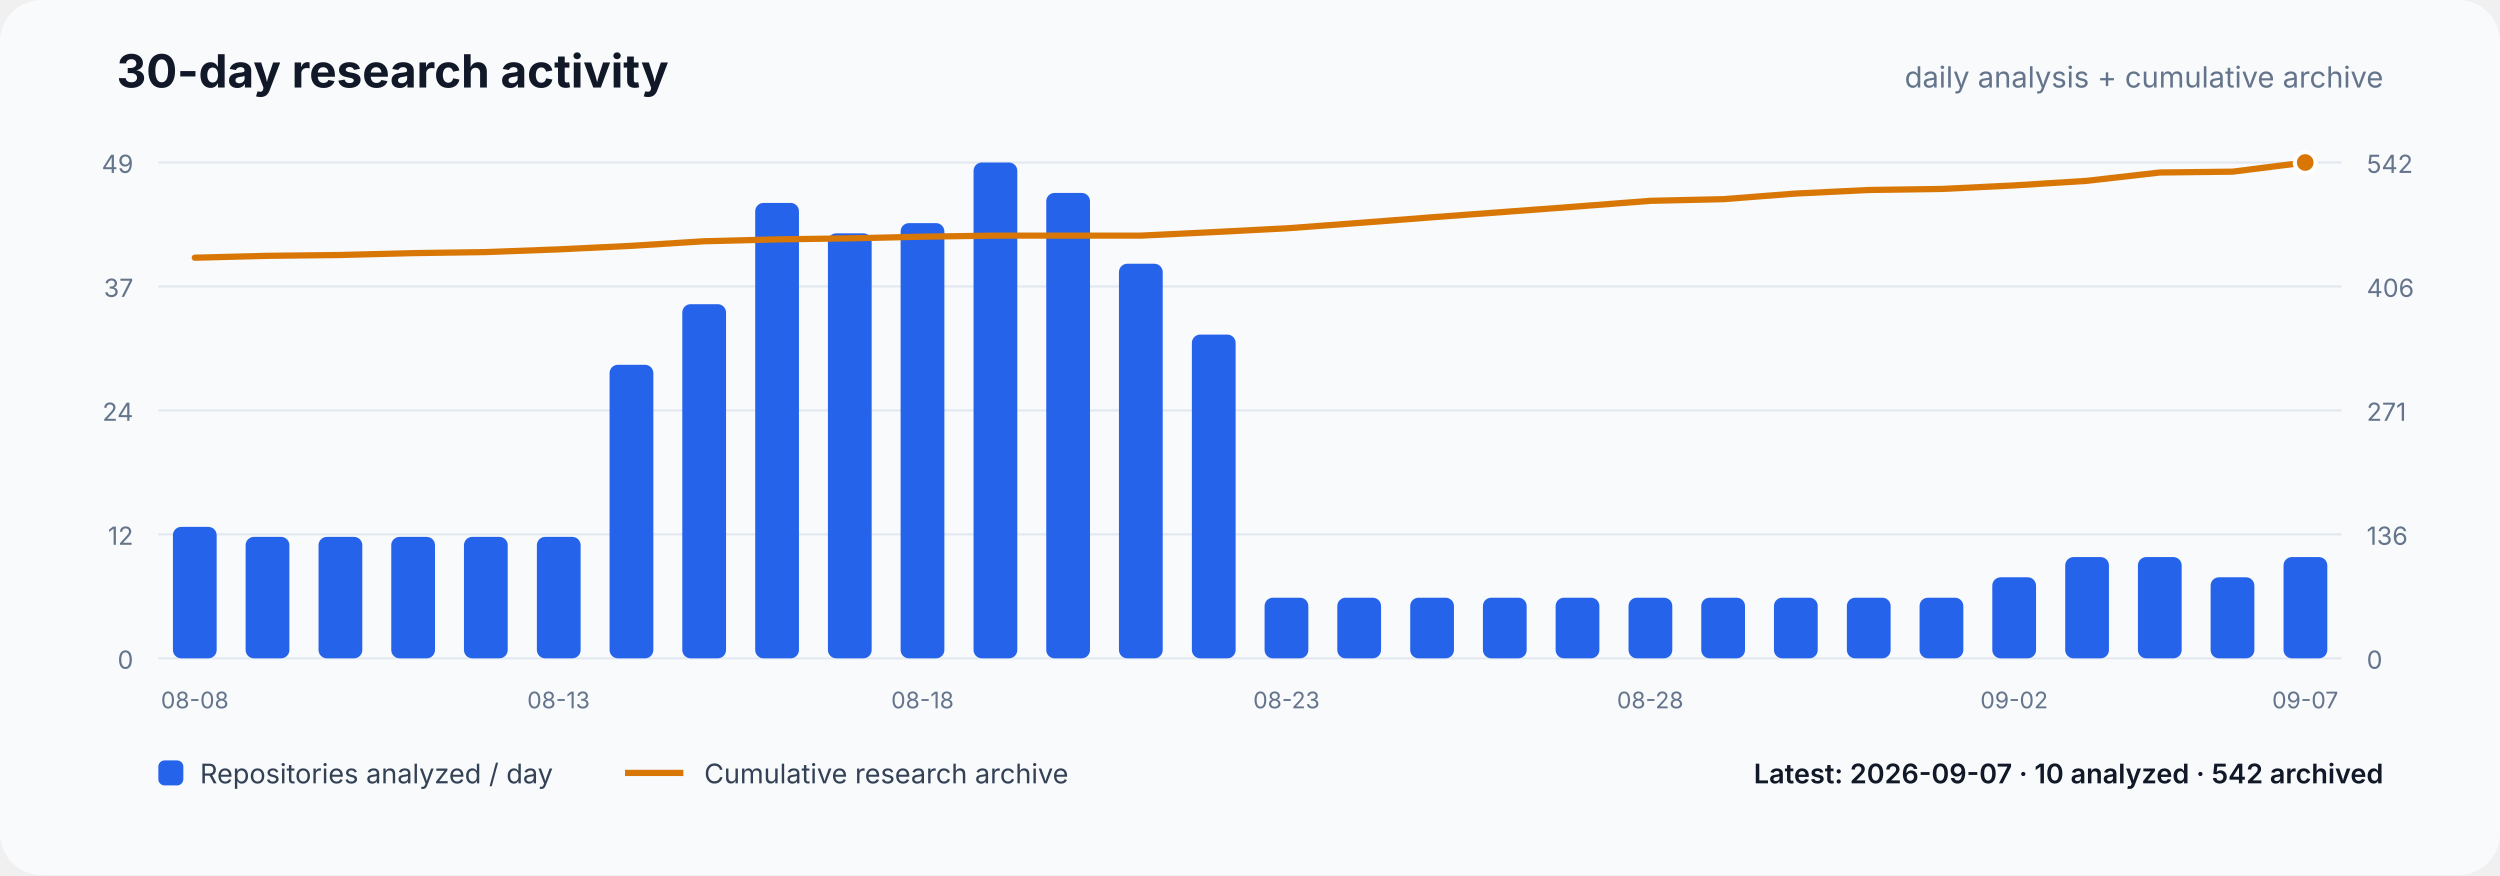
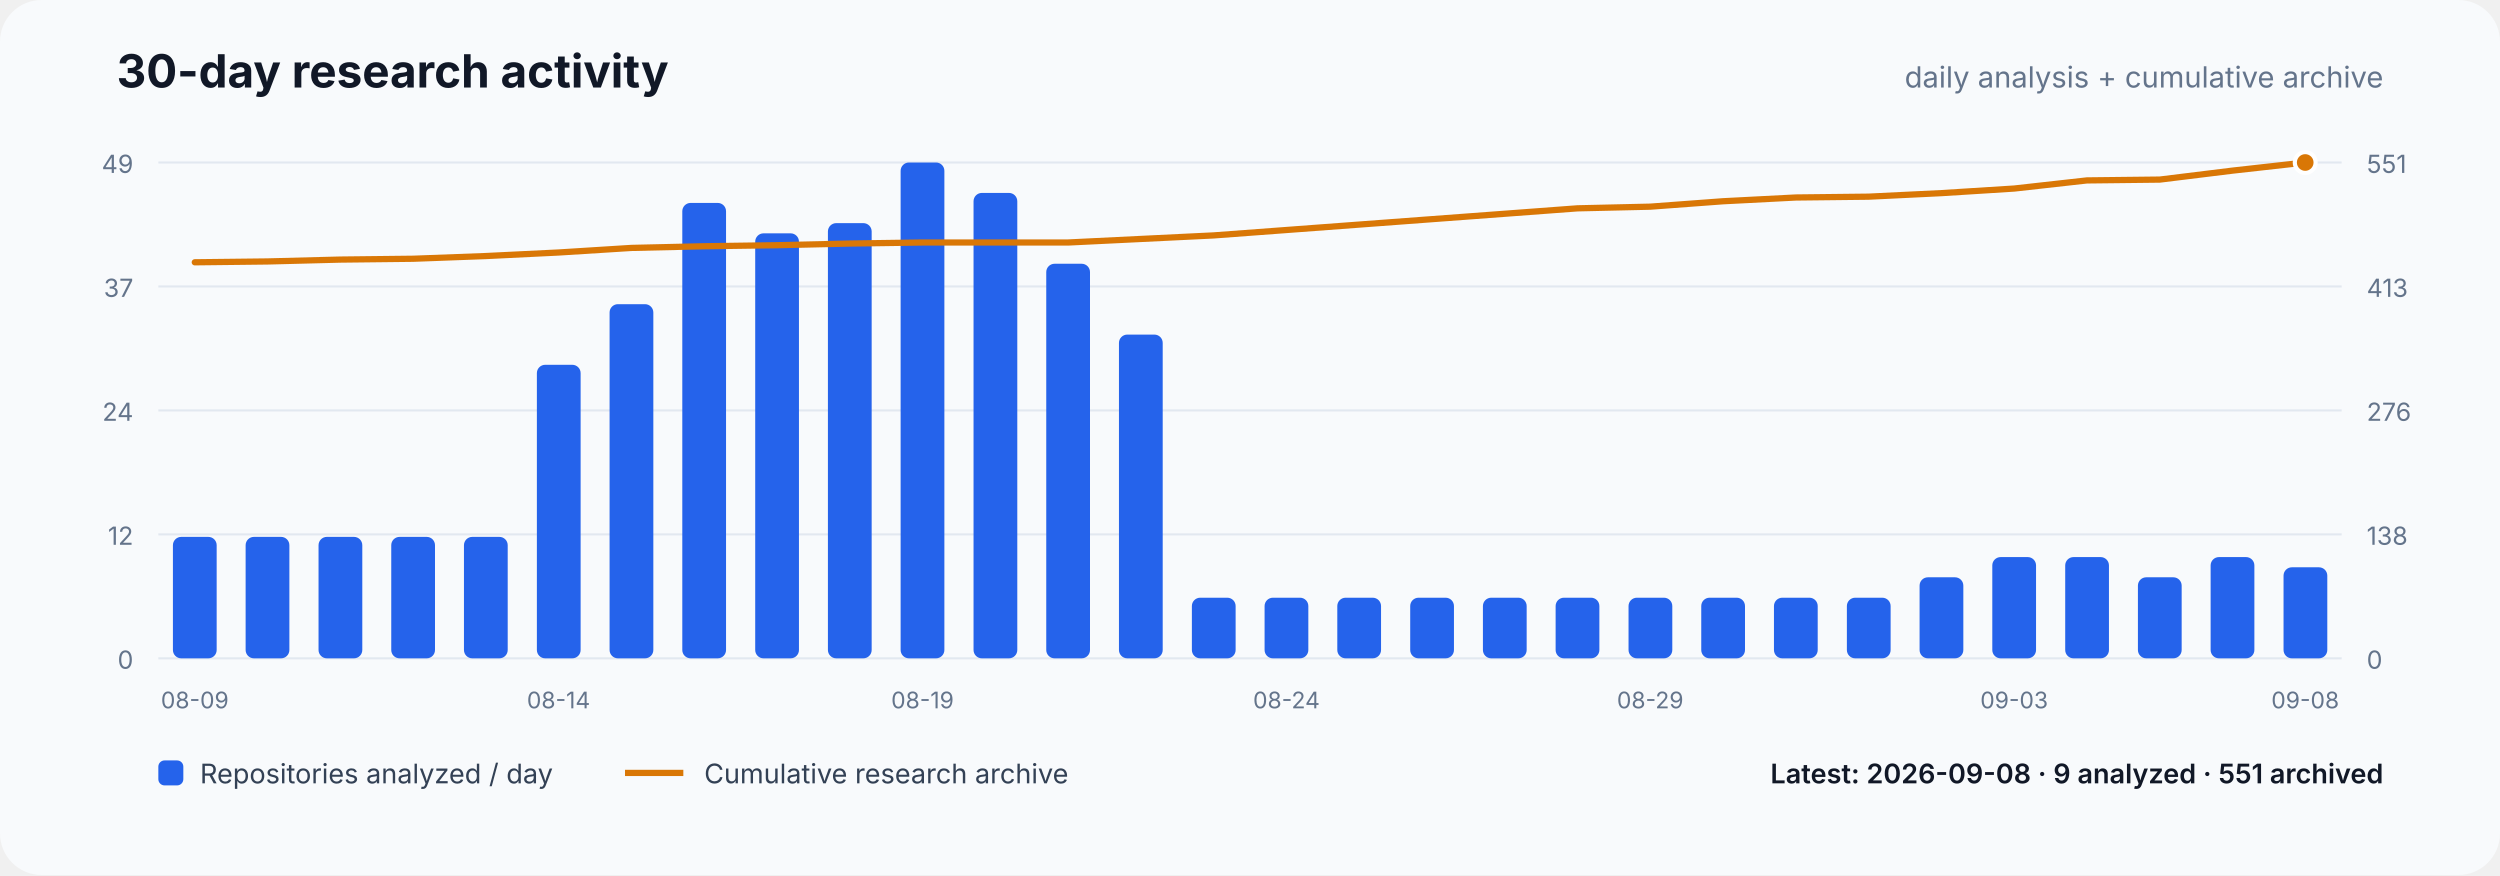
<svg xmlns="http://www.w3.org/2000/svg" width="1200" height="420" viewBox="0 0 1200 420" role="img" aria-labelledby="title desc">
  <rect width="1200" height="420" rx="20" fill="#f8fafc" />
  <text x="56" y="42" font-family="Inter,system-ui,sans-serif" font-size="22" font-weight="700" fill="#111827">30-day research activity</text>
  <text x="1144" y="42" text-anchor="end" font-family="Inter,system-ui,sans-serif" font-size="14" fill="#64748b">daily analysis + cumulative archive</text>
  <line x1="76" y1="316.0" x2="1124" y2="316.0" stroke="#e2e8f0" />
  <text x="64" y="321.0" text-anchor="end" font-family="Inter,system-ui,sans-serif" font-size="12" fill="#64748b">0</text>
  <text x="1136" y="321.0" font-family="Inter,system-ui,sans-serif" font-size="12" fill="#64748b">0</text>
  <line x1="76" y1="256.5" x2="1124" y2="256.5" stroke="#e2e8f0" />
  <text x="64" y="261.5" text-anchor="end" font-family="Inter,system-ui,sans-serif" font-size="12" fill="#64748b">12</text>
-   <text x="1136" y="261.5" font-family="Inter,system-ui,sans-serif" font-size="12" fill="#64748b">136</text>
+   <text x="1136" y="261.5" font-family="Inter,system-ui,sans-serif" font-size="12" fill="#64748b">138</text>
  <line x1="76" y1="197.0" x2="1124" y2="197.0" stroke="#e2e8f0" />
  <text x="64" y="202.0" text-anchor="end" font-family="Inter,system-ui,sans-serif" font-size="12" fill="#64748b">24</text>
-   <text x="1136" y="202.0" font-family="Inter,system-ui,sans-serif" font-size="12" fill="#64748b">271</text>
+   <text x="1136" y="202.0" font-family="Inter,system-ui,sans-serif" font-size="12" fill="#64748b">276</text>
  <line x1="76" y1="137.5" x2="1124" y2="137.5" stroke="#e2e8f0" />
  <text x="64" y="142.5" text-anchor="end" font-family="Inter,system-ui,sans-serif" font-size="12" fill="#64748b">37</text>
-   <text x="1136" y="142.5" font-family="Inter,system-ui,sans-serif" font-size="12" fill="#64748b">406</text>
+   <text x="1136" y="142.5" font-family="Inter,system-ui,sans-serif" font-size="12" fill="#64748b">413</text>
  <line x1="76" y1="78.0" x2="1124" y2="78.0" stroke="#e2e8f0" />
  <text x="64" y="83.0" text-anchor="end" font-family="Inter,system-ui,sans-serif" font-size="12" fill="#64748b">49</text>
-   <text x="1136" y="83.0" font-family="Inter,system-ui,sans-serif" font-size="12" fill="#64748b">542</text>
-   <rect x="83.0" y="252.9" width="21.0" height="63.1" rx="4" fill="#2563eb" />
-   <text x="93.5" y="340" text-anchor="middle" font-family="Inter,system-ui,sans-serif" font-size="11" fill="#64748b">08-08</text>
+   <text x="1136" y="83.0" font-family="Inter,system-ui,sans-serif" font-size="12" fill="#64748b">551</text>
+   <rect x="83.0" y="257.7" width="21.0" height="58.3" rx="4" fill="#2563eb" />
+   <text x="93.5" y="340" text-anchor="middle" font-family="Inter,system-ui,sans-serif" font-size="11" fill="#64748b">08-09</text>
  <rect x="117.9" y="257.7" width="21.0" height="58.3" rx="4" fill="#2563eb" />
  <rect x="152.9" y="257.7" width="21.0" height="58.3" rx="4" fill="#2563eb" />
  <rect x="187.8" y="257.7" width="21.0" height="58.3" rx="4" fill="#2563eb" />
  <rect x="222.7" y="257.7" width="21.0" height="58.3" rx="4" fill="#2563eb" />
-   <rect x="257.7" y="257.7" width="21.0" height="58.3" rx="4" fill="#2563eb" />
-   <text x="268.1" y="340" text-anchor="middle" font-family="Inter,system-ui,sans-serif" font-size="11" fill="#64748b">08-13</text>
-   <rect x="292.6" y="175.1" width="21.0" height="140.9" rx="4" fill="#2563eb" />
-   <rect x="327.5" y="146.0" width="21.0" height="170.0" rx="4" fill="#2563eb" />
-   <rect x="362.5" y="97.4" width="21.0" height="218.6" rx="4" fill="#2563eb" />
-   <rect x="397.4" y="112.0" width="21.0" height="204.0" rx="4" fill="#2563eb" />
-   <rect x="432.3" y="107.1" width="21.0" height="208.9" rx="4" fill="#2563eb" />
-   <text x="442.8" y="340" text-anchor="middle" font-family="Inter,system-ui,sans-serif" font-size="11" fill="#64748b">08-18</text>
-   <rect x="467.3" y="78.0" width="21.0" height="238.0" rx="4" fill="#2563eb" />
-   <rect x="502.2" y="92.6" width="21.0" height="223.4" rx="4" fill="#2563eb" />
-   <rect x="537.1" y="126.6" width="21.0" height="189.4" rx="4" fill="#2563eb" />
-   <rect x="572.1" y="160.6" width="21.0" height="155.4" rx="4" fill="#2563eb" />
+   <rect x="257.7" y="175.1" width="21.0" height="140.9" rx="4" fill="#2563eb" />
+   <text x="268.1" y="340" text-anchor="middle" font-family="Inter,system-ui,sans-serif" font-size="11" fill="#64748b">08-14</text>
+   <rect x="292.6" y="146.0" width="21.0" height="170.0" rx="4" fill="#2563eb" />
+   <rect x="327.5" y="97.4" width="21.0" height="218.6" rx="4" fill="#2563eb" />
+   <rect x="362.5" y="112.0" width="21.0" height="204.0" rx="4" fill="#2563eb" />
+   <rect x="397.4" y="107.1" width="21.0" height="208.9" rx="4" fill="#2563eb" />
+   <rect x="432.3" y="78.0" width="21.0" height="238.0" rx="4" fill="#2563eb" />
+   <text x="442.8" y="340" text-anchor="middle" font-family="Inter,system-ui,sans-serif" font-size="11" fill="#64748b">08-19</text>
+   <rect x="467.3" y="92.6" width="21.0" height="223.4" rx="4" fill="#2563eb" />
+   <rect x="502.2" y="126.6" width="21.0" height="189.4" rx="4" fill="#2563eb" />
+   <rect x="537.1" y="160.6" width="21.0" height="155.4" rx="4" fill="#2563eb" />
+   <rect x="572.1" y="286.9" width="21.0" height="29.1" rx="4" fill="#2563eb" />
  <rect x="607.0" y="286.9" width="21.0" height="29.1" rx="4" fill="#2563eb" />
-   <text x="617.5" y="340" text-anchor="middle" font-family="Inter,system-ui,sans-serif" font-size="11" fill="#64748b">08-23</text>
+   <text x="617.5" y="340" text-anchor="middle" font-family="Inter,system-ui,sans-serif" font-size="11" fill="#64748b">08-24</text>
  <rect x="641.9" y="286.9" width="21.0" height="29.1" rx="4" fill="#2563eb" />
  <rect x="676.9" y="286.9" width="21.0" height="29.1" rx="4" fill="#2563eb" />
  <rect x="711.8" y="286.9" width="21.0" height="29.1" rx="4" fill="#2563eb" />
  <rect x="746.7" y="286.9" width="21.0" height="29.1" rx="4" fill="#2563eb" />
  <rect x="781.7" y="286.9" width="21.0" height="29.1" rx="4" fill="#2563eb" />
-   <text x="792.1" y="340" text-anchor="middle" font-family="Inter,system-ui,sans-serif" font-size="11" fill="#64748b">08-28</text>
+   <text x="792.1" y="340" text-anchor="middle" font-family="Inter,system-ui,sans-serif" font-size="11" fill="#64748b">08-29</text>
  <rect x="816.6" y="286.9" width="21.0" height="29.1" rx="4" fill="#2563eb" />
  <rect x="851.5" y="286.9" width="21.0" height="29.1" rx="4" fill="#2563eb" />
  <rect x="886.5" y="286.9" width="21.0" height="29.1" rx="4" fill="#2563eb" />
-   <rect x="921.4" y="286.9" width="21.0" height="29.1" rx="4" fill="#2563eb" />
-   <rect x="956.3" y="277.1" width="21.0" height="38.9" rx="4" fill="#2563eb" />
-   <text x="966.8" y="340" text-anchor="middle" font-family="Inter,system-ui,sans-serif" font-size="11" fill="#64748b">09-02</text>
+   <rect x="921.4" y="277.1" width="21.0" height="38.9" rx="4" fill="#2563eb" />
+   <rect x="956.3" y="267.4" width="21.0" height="48.6" rx="4" fill="#2563eb" />
+   <text x="966.8" y="340" text-anchor="middle" font-family="Inter,system-ui,sans-serif" font-size="11" fill="#64748b">09-03</text>
  <rect x="991.3" y="267.4" width="21.0" height="48.6" rx="4" fill="#2563eb" />
-   <rect x="1026.2" y="267.4" width="21.0" height="48.6" rx="4" fill="#2563eb" />
-   <rect x="1061.1" y="277.1" width="21.0" height="38.9" rx="4" fill="#2563eb" />
-   <rect x="1096.1" y="267.4" width="21.0" height="48.6" rx="4" fill="#2563eb" />
-   <text x="1106.5" y="340" text-anchor="middle" font-family="Inter,system-ui,sans-serif" font-size="11" fill="#64748b">09-07</text>
-   <polyline points="93.5,123.7 128.4,122.8 163.3,122.4 198.3,121.5 233.2,121.0 268.1,119.7 303.1,118.0 338.0,115.8 372.9,114.9 407.9,114.4 442.8,113.6 477.7,113.1 512.7,113.1 547.6,113.1 582.5,111.4 617.5,109.6 652.4,107.0 687.3,104.3 722.3,101.7 757.2,99.1 792.1,96.4 827.1,95.6 862.0,92.9 896.9,91.2 931.9,90.7 966.8,89.0 1001.7,86.8 1036.7,82.8 1071.6,82.4 1106.5,78.0" fill="none" stroke="#d97706" stroke-width="3" stroke-linejoin="round" stroke-linecap="round" />
+   <rect x="1026.2" y="277.1" width="21.0" height="38.9" rx="4" fill="#2563eb" />
+   <rect x="1061.1" y="267.4" width="21.0" height="48.6" rx="4" fill="#2563eb" />
+   <rect x="1096.1" y="272.3" width="21.0" height="43.7" rx="4" fill="#2563eb" />
+   <text x="1106.5" y="340" text-anchor="middle" font-family="Inter,system-ui,sans-serif" font-size="11" fill="#64748b">09-08</text>
+   <polyline points="93.5,125.9 128.4,125.5 163.3,124.6 198.3,124.2 233.2,122.9 268.1,121.2 303.1,119.0 338.0,118.2 372.9,117.7 407.9,116.9 442.8,116.4 477.7,116.4 512.7,116.4 547.6,114.7 582.5,113.0 617.5,110.4 652.4,107.8 687.3,105.2 722.3,102.6 757.2,100.0 792.1,99.2 827.1,96.6 862.0,94.8 896.9,94.4 931.9,92.7 966.8,90.5 1001.7,86.6 1036.7,86.2 1071.6,81.9 1106.5,78.0" fill="none" stroke="#d97706" stroke-width="3" stroke-linejoin="round" stroke-linecap="round" />
  <circle cx="1106.5" cy="78.0" r="5" fill="#d97706" stroke="#fff" stroke-width="2" />
  <rect x="76" y="365" width="12" height="12" rx="3" fill="#2563eb" />
  <text x="96" y="376" font-family="Inter,system-ui,sans-serif" font-size="13" fill="#334155">Repositories analyzed / day</text>
  <line x1="300" y1="371" x2="328" y2="371" stroke="#d97706" stroke-width="3" />
  <text x="338" y="376" font-family="Inter,system-ui,sans-serif" font-size="13" fill="#334155">Cumulative research archive</text>
-   <text x="1144" y="376" text-anchor="end" font-family="Inter,system-ui,sans-serif" font-size="13" font-weight="600" fill="#111827">Latest: 2026-09-07 · 10 analyzed · 542 archived</text>
+   <text x="1144" y="376" text-anchor="end" font-family="Inter,system-ui,sans-serif" font-size="13" font-weight="600" fill="#111827">Latest: 2026-09-08 · 9 analyzed · 551 archived</text>
</svg>
